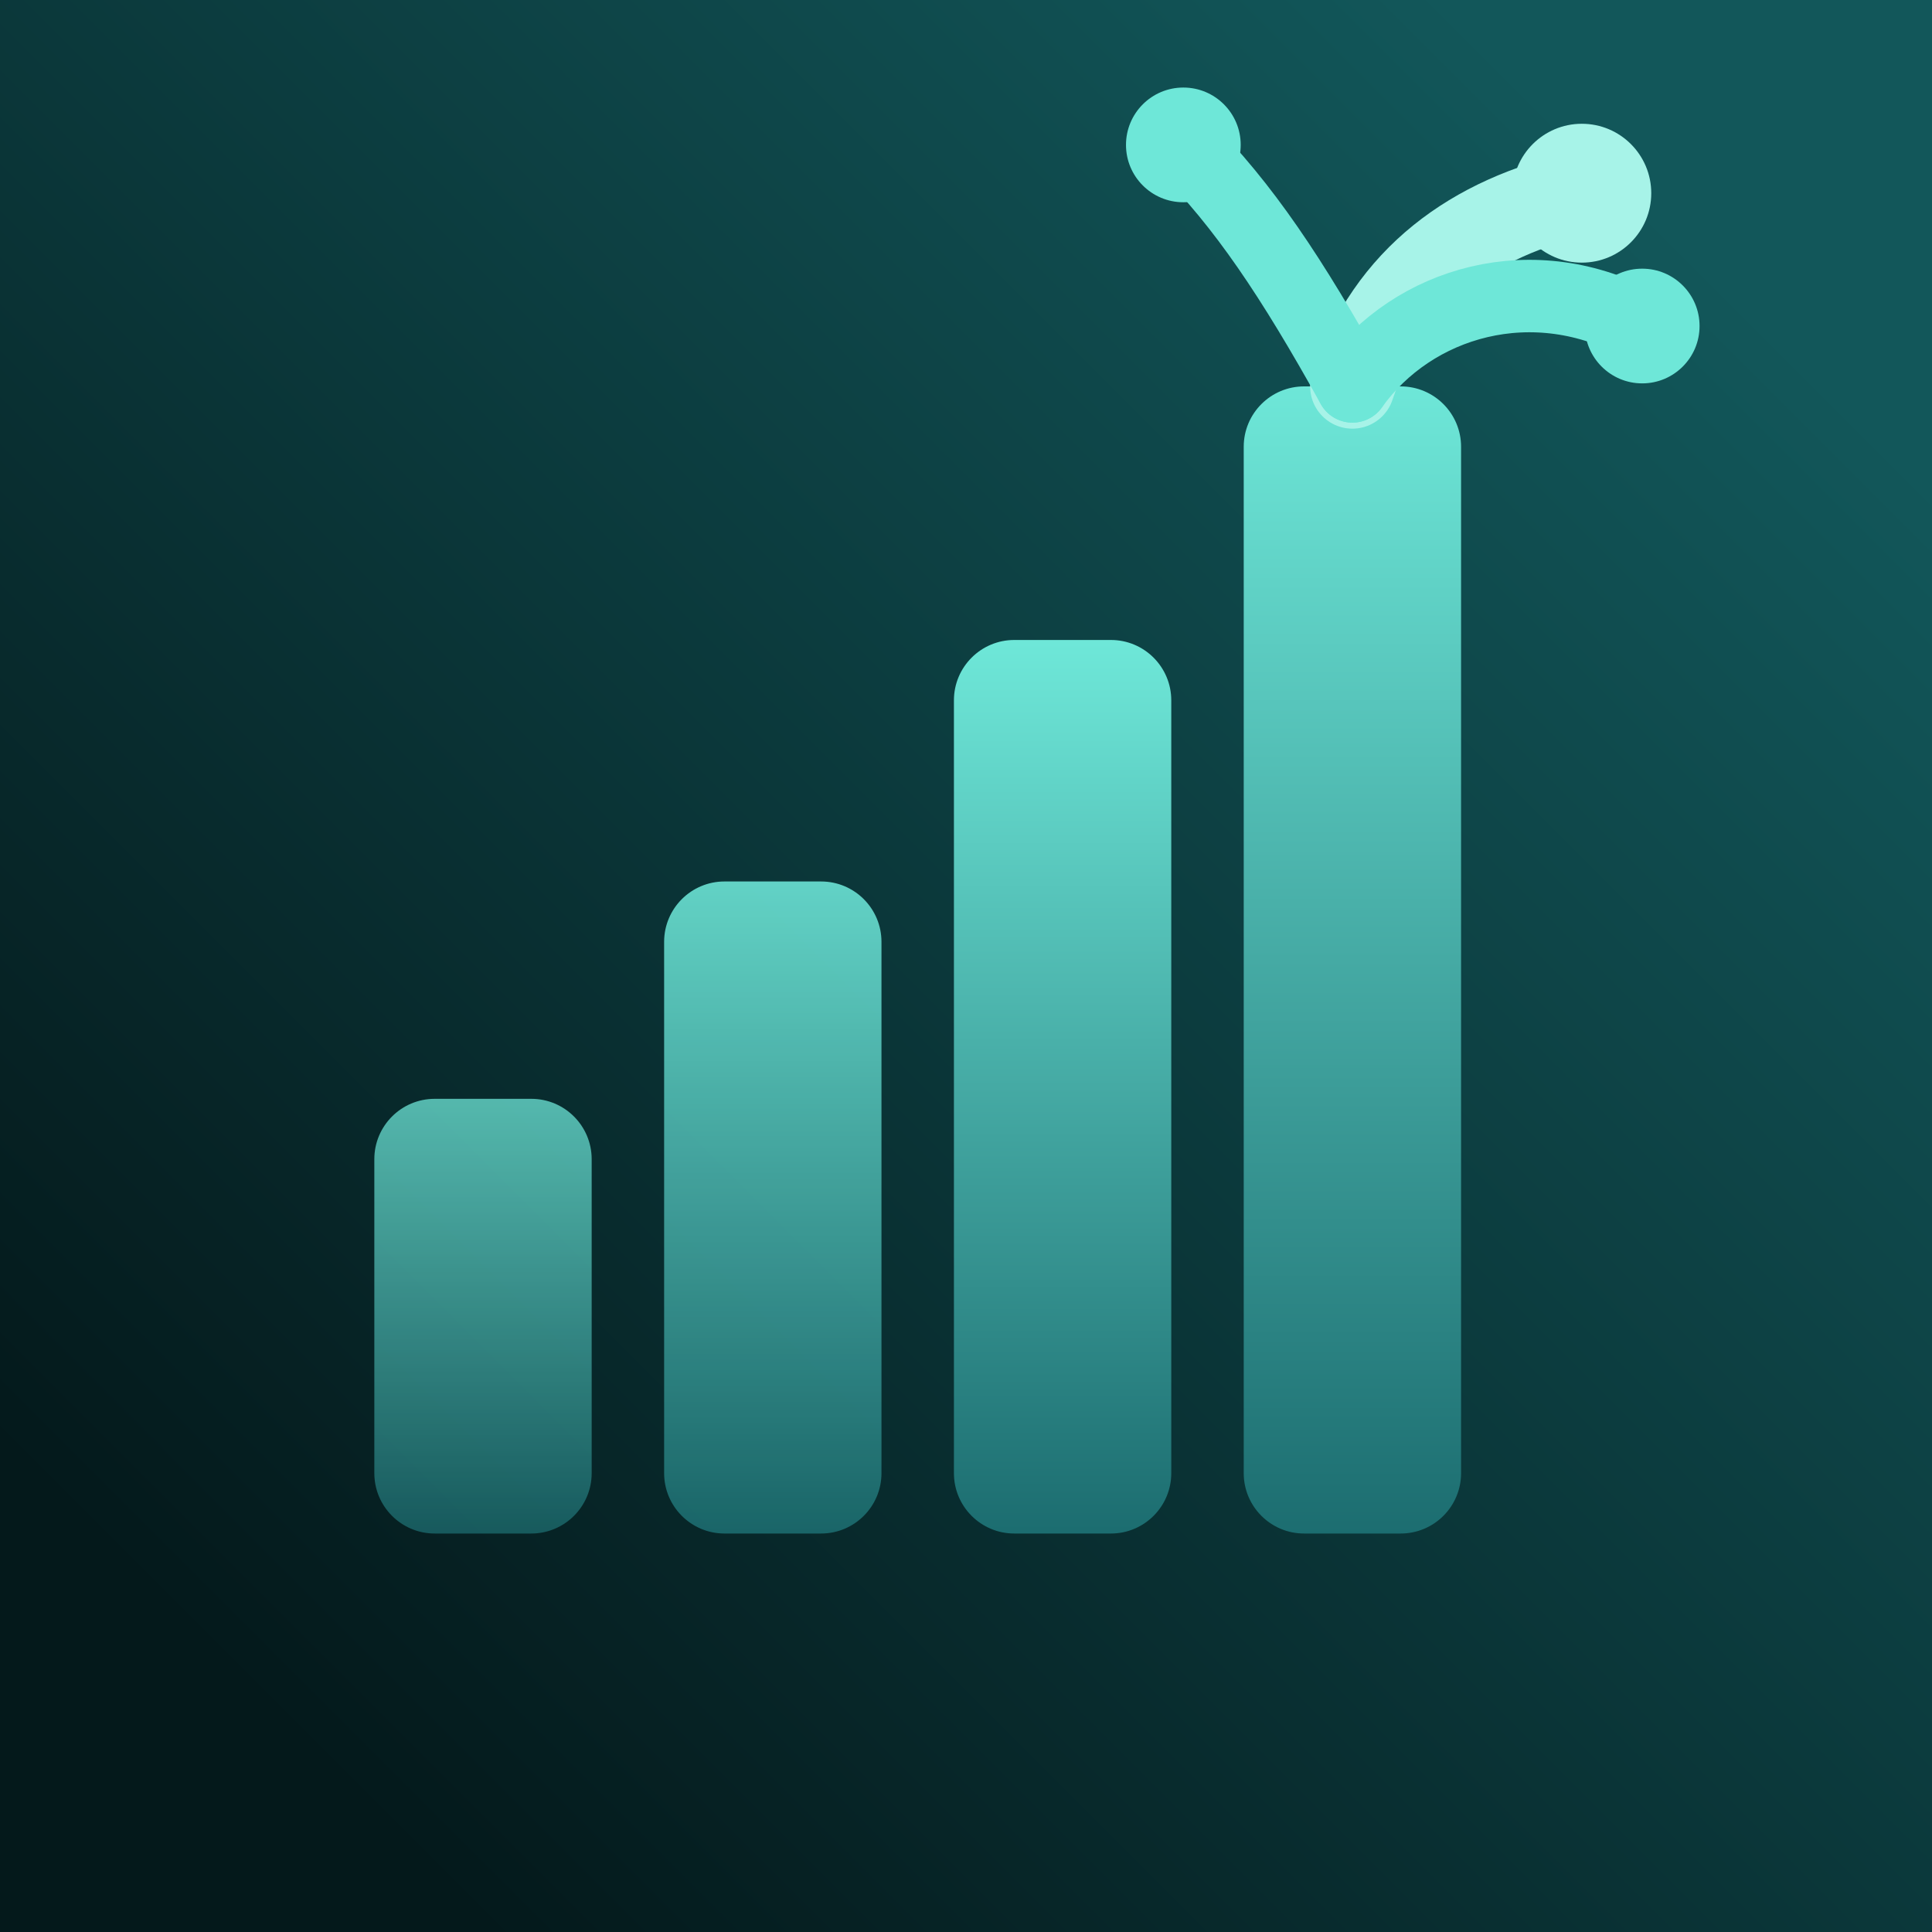
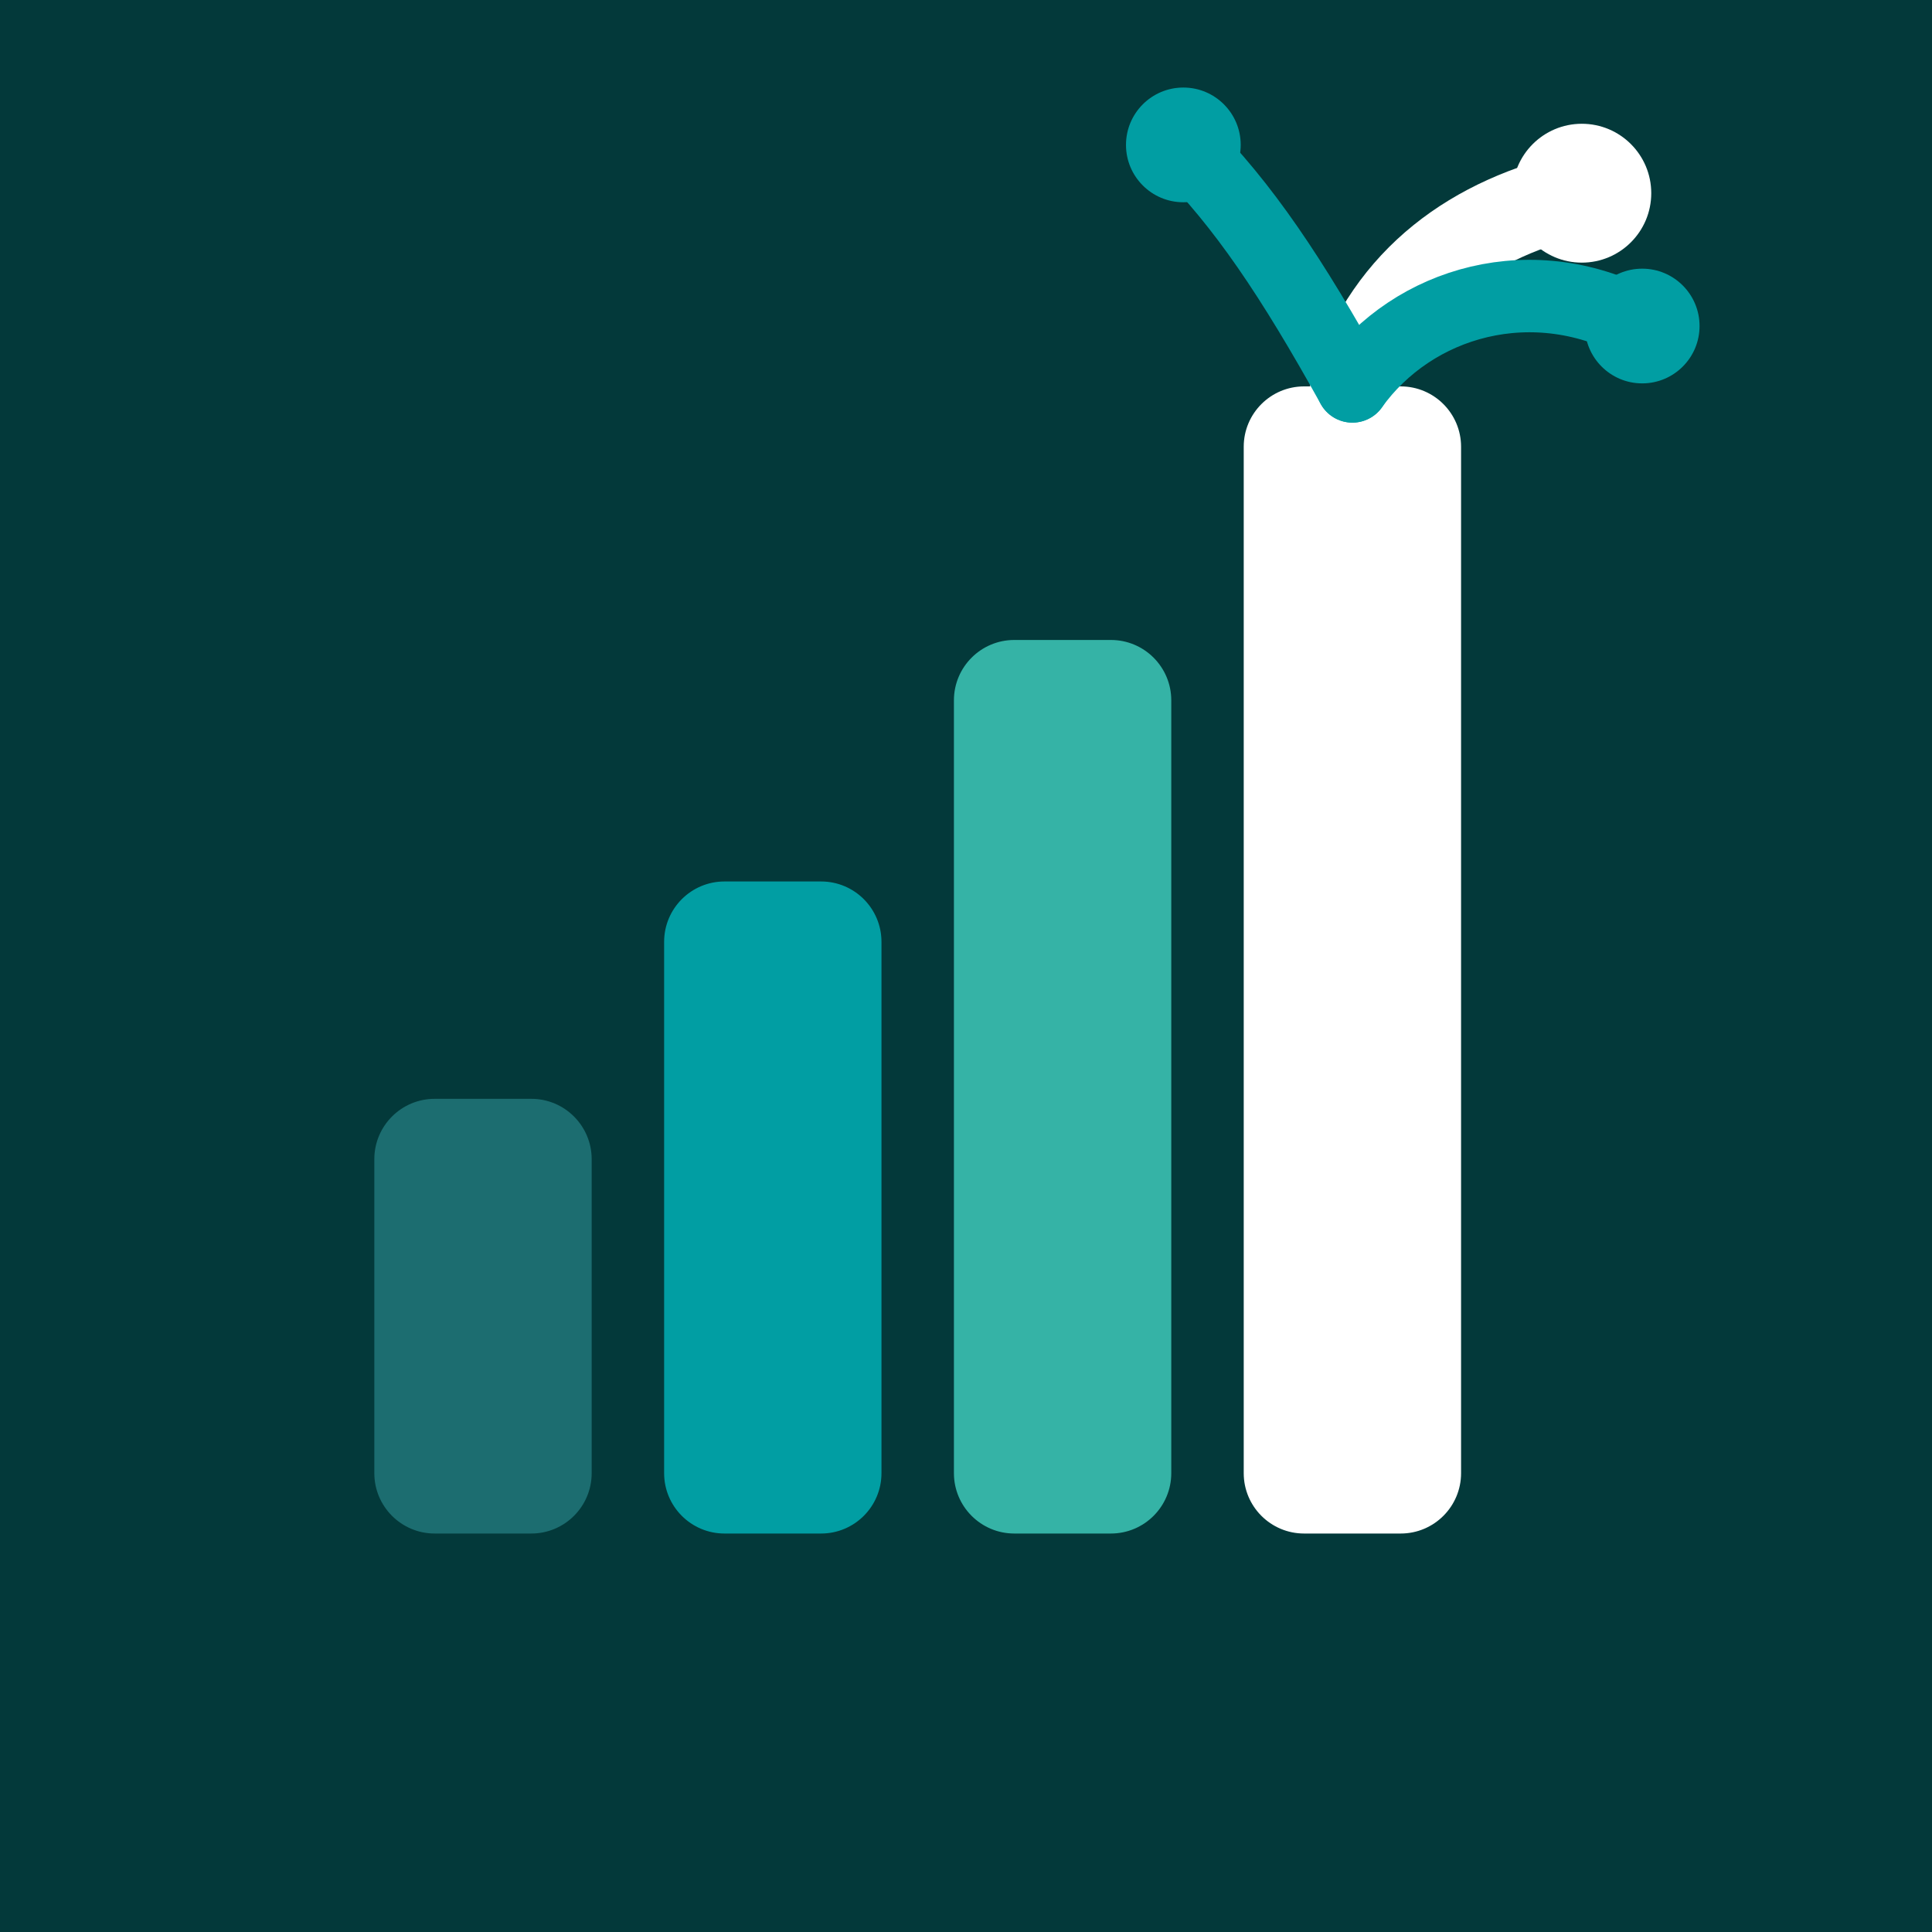
<svg xmlns="http://www.w3.org/2000/svg" viewBox="0 0 32 32">
-   <defs>
-     <linearGradient id="bg" x1="4" y1="28" x2="28" y2="4" gradientUnits="userSpaceOnUse">
-       <stop offset="0" stop-color="#04191b" />
-       <stop offset="1" stop-color="#12575a" />
-     </linearGradient>
-     <linearGradient id="bar" x1="0" y1="1" x2="0" y2="0">
-       <stop offset="0" stop-color="#1c6d70" />
-       <stop offset="1" stop-color="#6ee7d8" />
-     </linearGradient>
-   </defs>
-   <rect width="32" height="32" fill="url(#bg)" />
-   <rect x="6.2" y="18.2" width="3.6" height="7.2" rx="1" fill="url(#bar)" opacity="0.75" />
-   <rect x="11" y="14.6" width="3.6" height="10.8" rx="1" fill="url(#bar)" opacity="0.88" />
-   <rect x="15.8" y="10.6" width="3.6" height="14.8" rx="1" fill="url(#bar)" />
-   <rect x="20.6" y="6.4" width="3.6" height="19" rx="1" fill="url(#bar)" />
-   <path d="M22.4 6.4 C23 4.6 24.4 3.6 26.2 3.2" fill="none" stroke="#a7f3e8" stroke-width="1.4" stroke-linecap="round" />
-   <path d="M22.4 6.4 C23.4 5 25.4 4.4 27.2 5.4" fill="none" stroke="#6ee7d8" stroke-width="1.2" stroke-linecap="round" />
-   <path d="M22.4 6.4 C21.4 4.6 20.6 3.4 19.6 2.4" fill="none" stroke="#6ee7d8" stroke-width="1.2" stroke-linecap="round" />
-   <circle cx="26.2" cy="3.2" r="1.15" fill="#a7f3e8" />
-   <circle cx="27.2" cy="5.4" r="0.95" fill="#6ee7d8" />
-   <circle cx="19.6" cy="2.4" r="0.95" fill="#6ee7d8" />
+   <rect width="32" height="32" fill="#03393a" />
+   <rect x="6.2" y="18.2" width="3.6" height="7.2" rx="1" fill="#1c6d70" />
+   <rect x="11" y="14.6" width="3.6" height="10.8" rx="1" fill="#019ea3" />
+   <rect x="15.8" y="10.6" width="3.6" height="14.8" rx="1" fill="#35b3a6" />
+   <rect x="20.6" y="6.4" width="3.6" height="19" rx="1" fill="#ffffff" />
+   <path d="M22.4 6.4 C23 4.6 24.4 3.6 26.2 3.2" fill="none" stroke="#ffffff" stroke-width="1.4" stroke-linecap="round" />
+   <path d="M22.4 6.4 C23.4 5 25.4 4.4 27.2 5.4" fill="none" stroke="#019ea3" stroke-width="1.2" stroke-linecap="round" />
+   <path d="M22.4 6.4 C21.4 4.6 20.6 3.4 19.6 2.4" fill="none" stroke="#019ea3" stroke-width="1.2" stroke-linecap="round" />
+   <circle cx="26.2" cy="3.2" r="1.15" fill="#ffffff" />
+   <circle cx="27.2" cy="5.4" r="0.95" fill="#019ea3" />
+   <circle cx="19.6" cy="2.4" r="0.95" fill="#019ea3" />
</svg>
